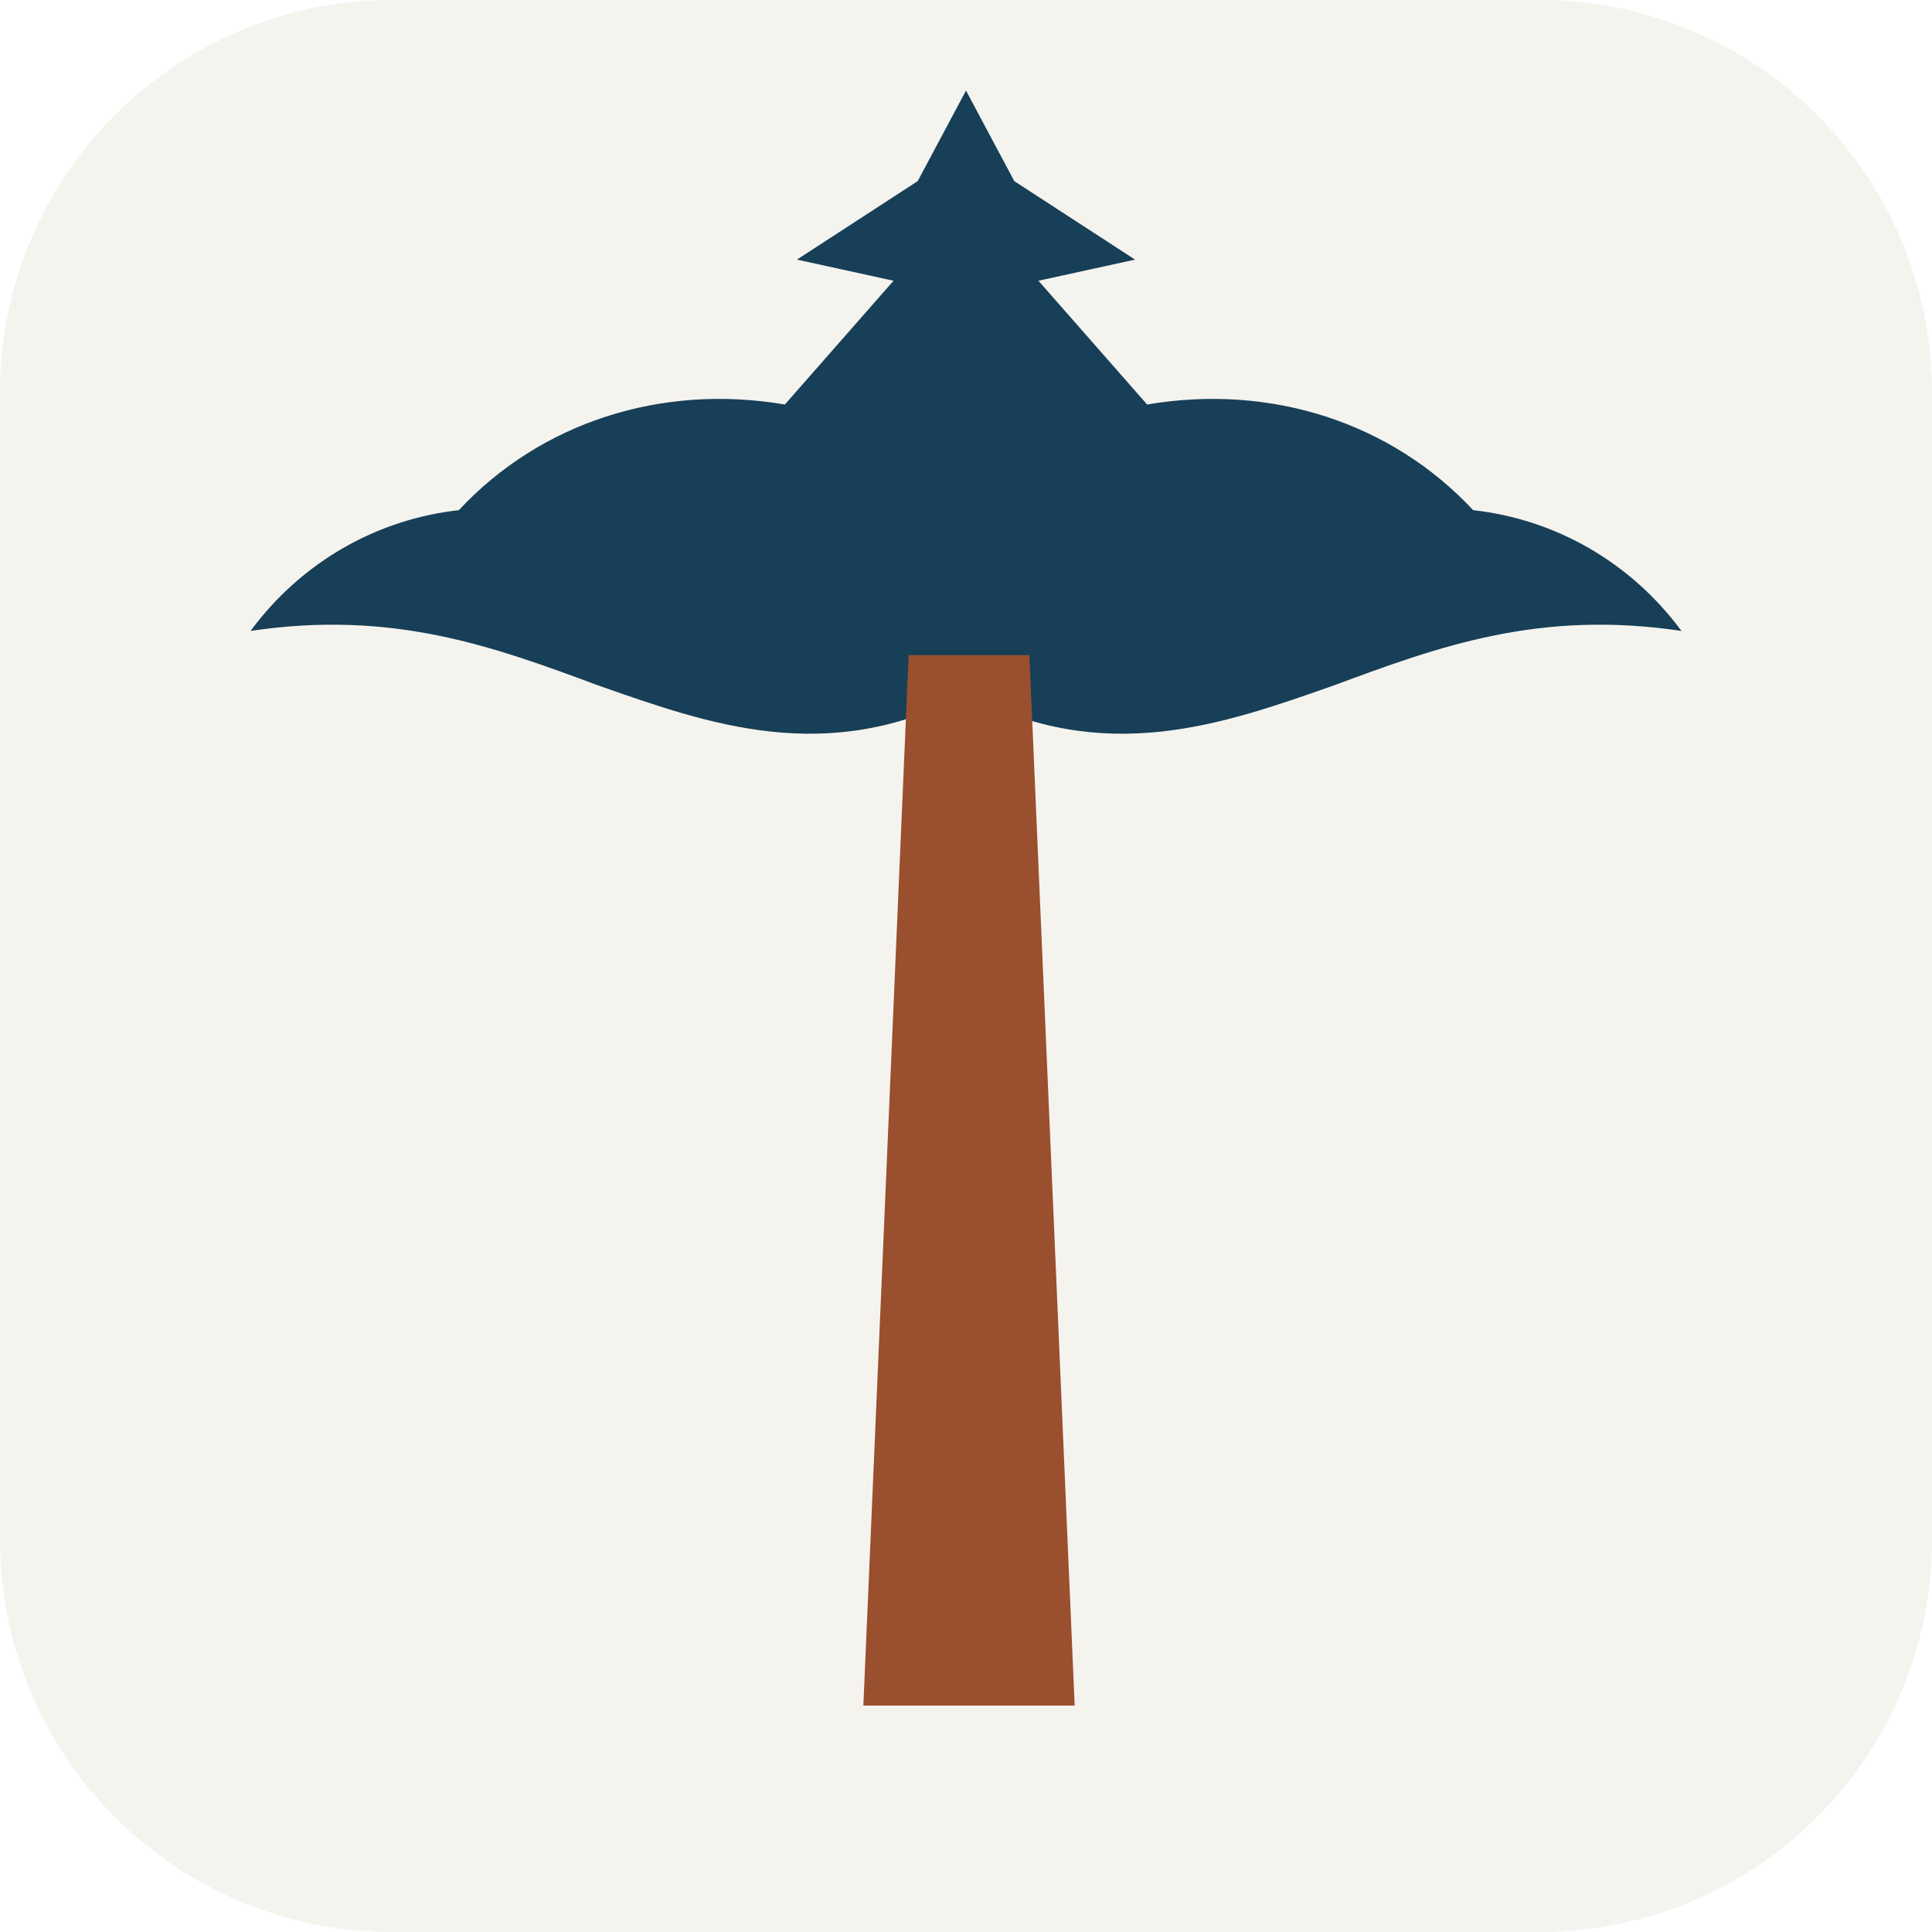
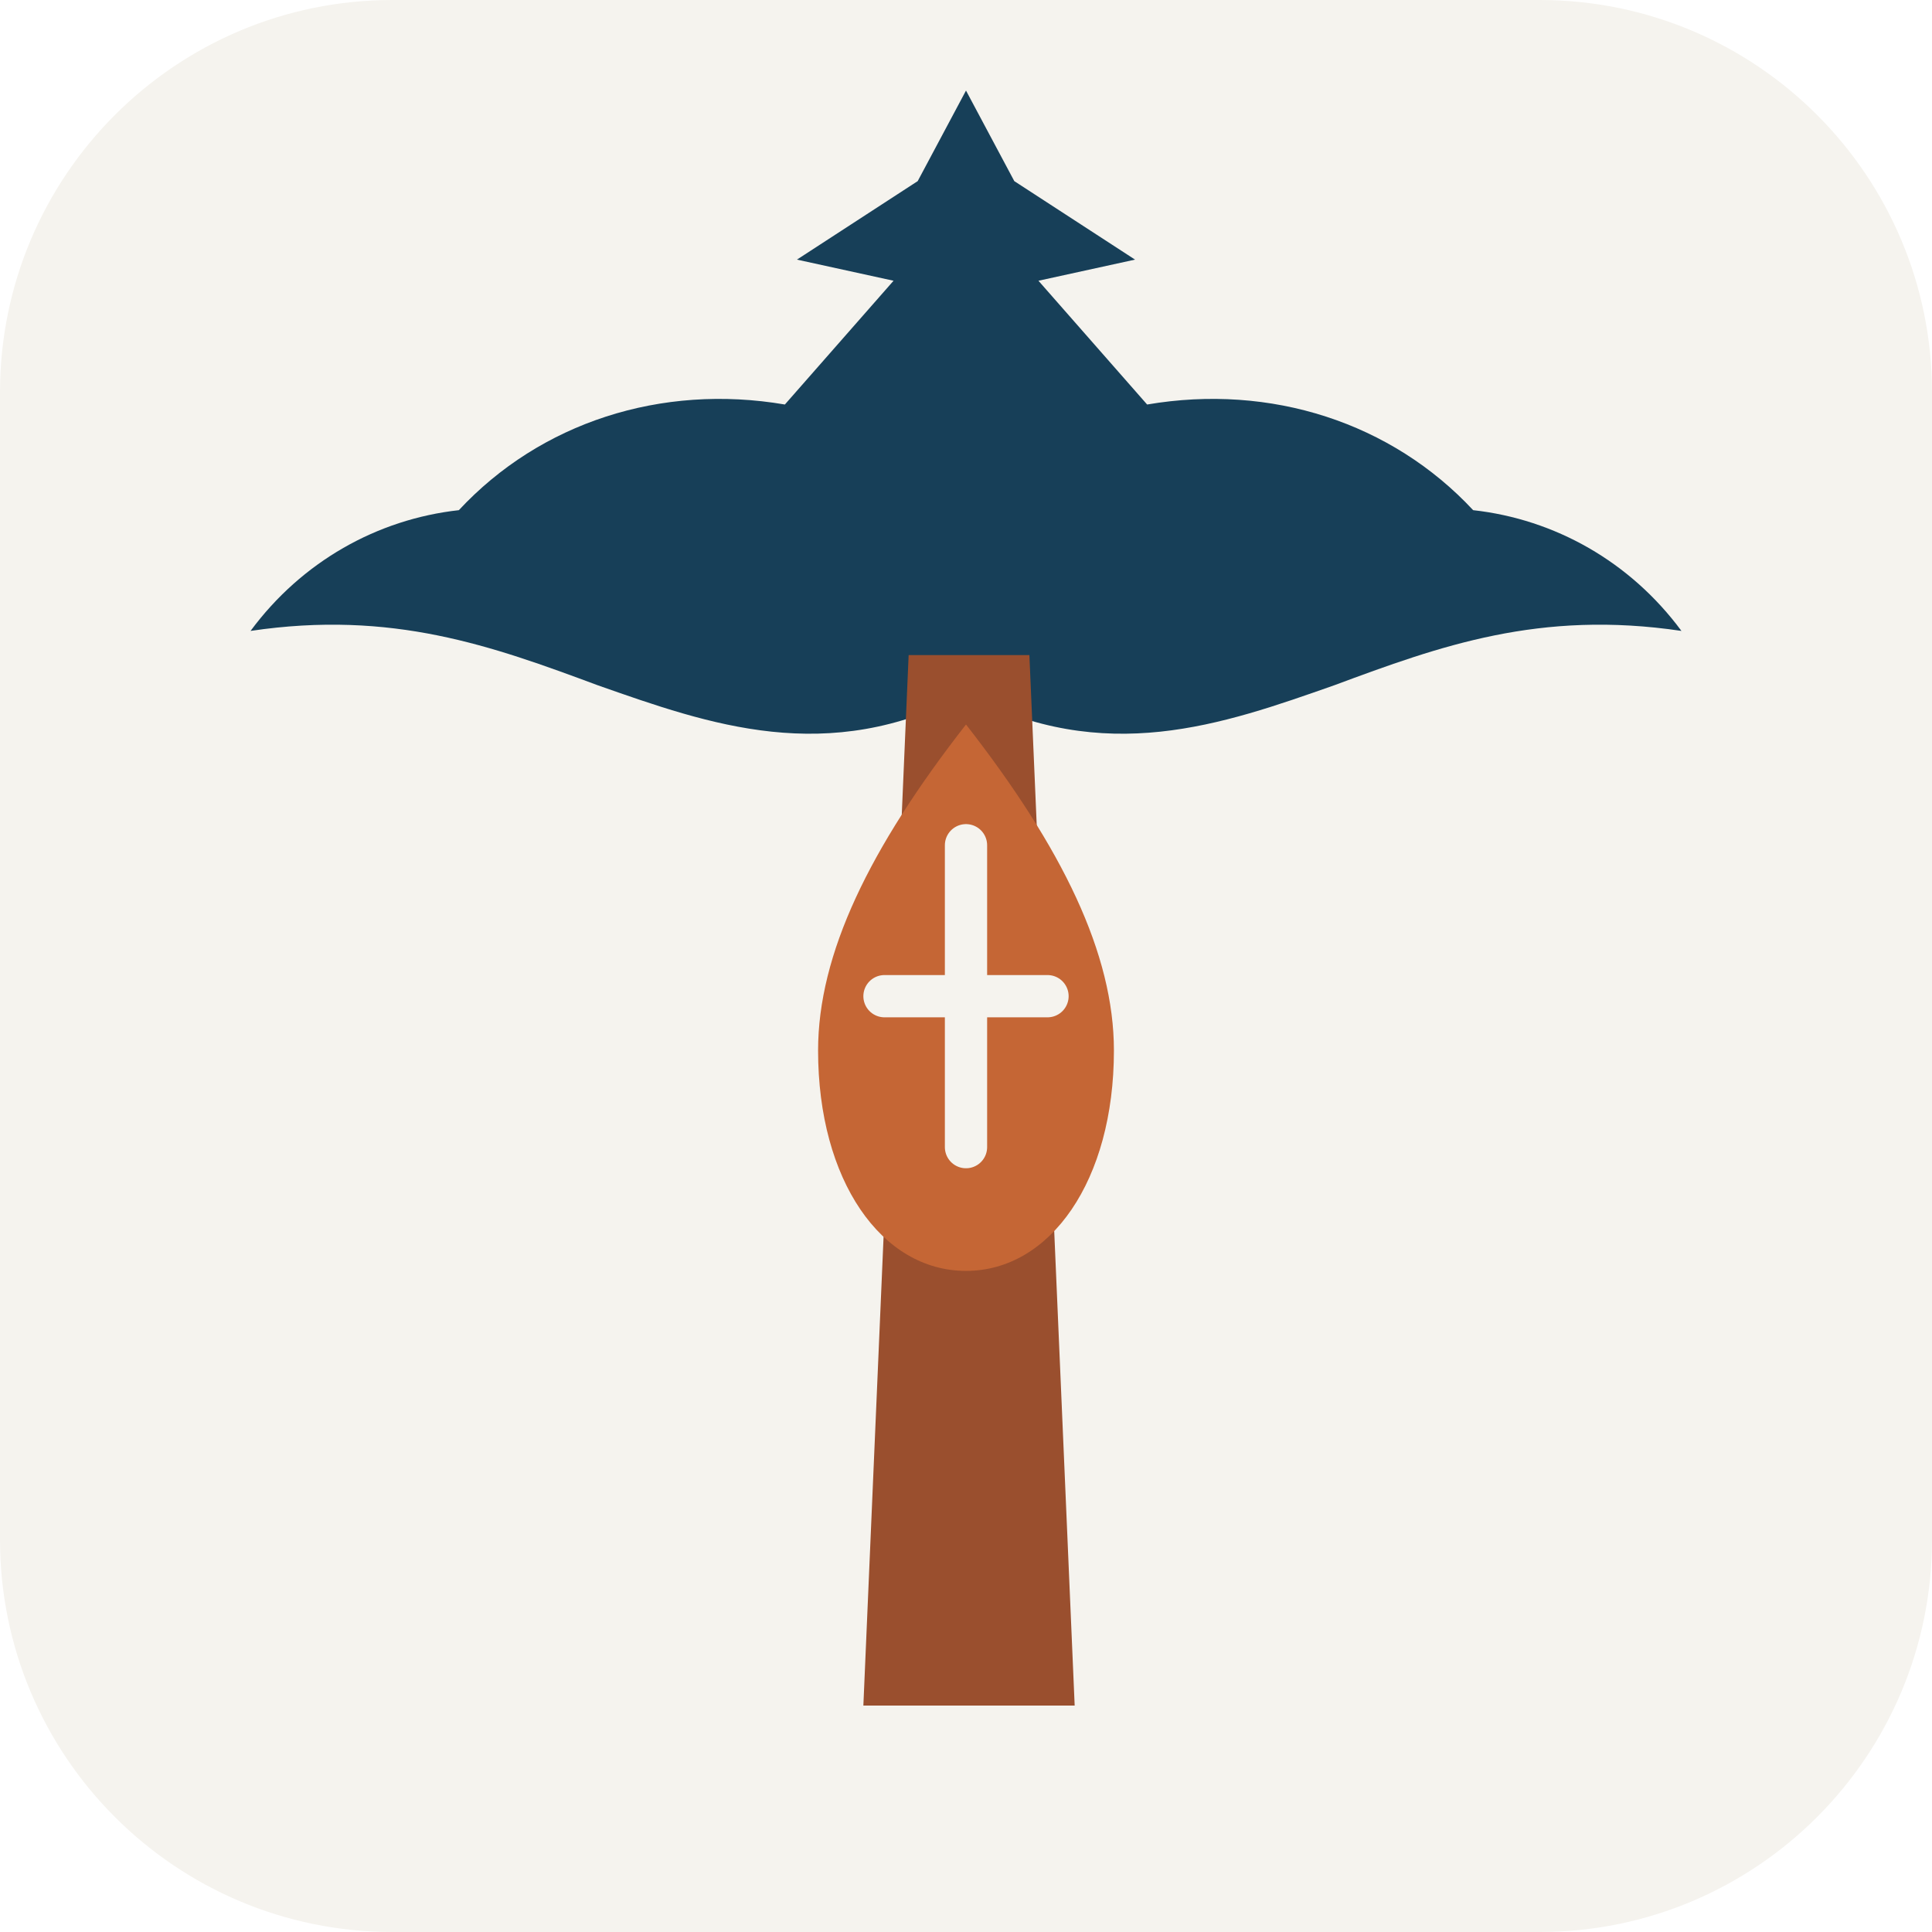
- <svg xmlns="http://www.w3.org/2000/svg" viewBox="0 0 64 64" role="img" aria-label="Paraná pine">
+ <svg xmlns="http://www.w3.org/2000/svg" viewBox="0 0 64 64" role="img" aria-label="Paraná pine and pinhão">
  <rect width="64" height="64" rx="13" fill="#f5f3ee" />
  <path fill="#173f58" d="M30.4 6 32 3l1.6 3 4 2.6-3.2.7 3.6 4.1c4.1-.7 8.1.6 10.8 3.5 2.7.3 5.2 1.7 6.9 4-4.7-.7-8 .5-11.5 1.8-3.7 1.3-7.6 2.7-12.2.3-4.6 2.4-8.5 1-12.2-.3-3.5-1.3-6.8-2.5-11.5-1.8 1.7-2.3 4.2-3.7 6.9-4 2.7-2.9 6.7-4.2 10.8-3.5l3.6-4.1-3.2-.7 4-2.6Z" />
  <path fill="#9a4f2e" d="M29.9 21.7h4.2l1.5 34.8h-7l1.5-34.8Z" />
+   <path fill="#c56635" d="M32 24c-3.2 4.1-4.9 7.6-4.9 10.8 0 4.3 2.1 7.3 4.9 7.3s4.9-3 4.9-7.3c0-3.2-1.7-6.7-4.9-10.8Z" />
+   <path fill="none" stroke="#f5f3ee" stroke-linecap="round" stroke-width="1.4" d="M32 28v10m-2.7-5h5.4" />
</svg>
